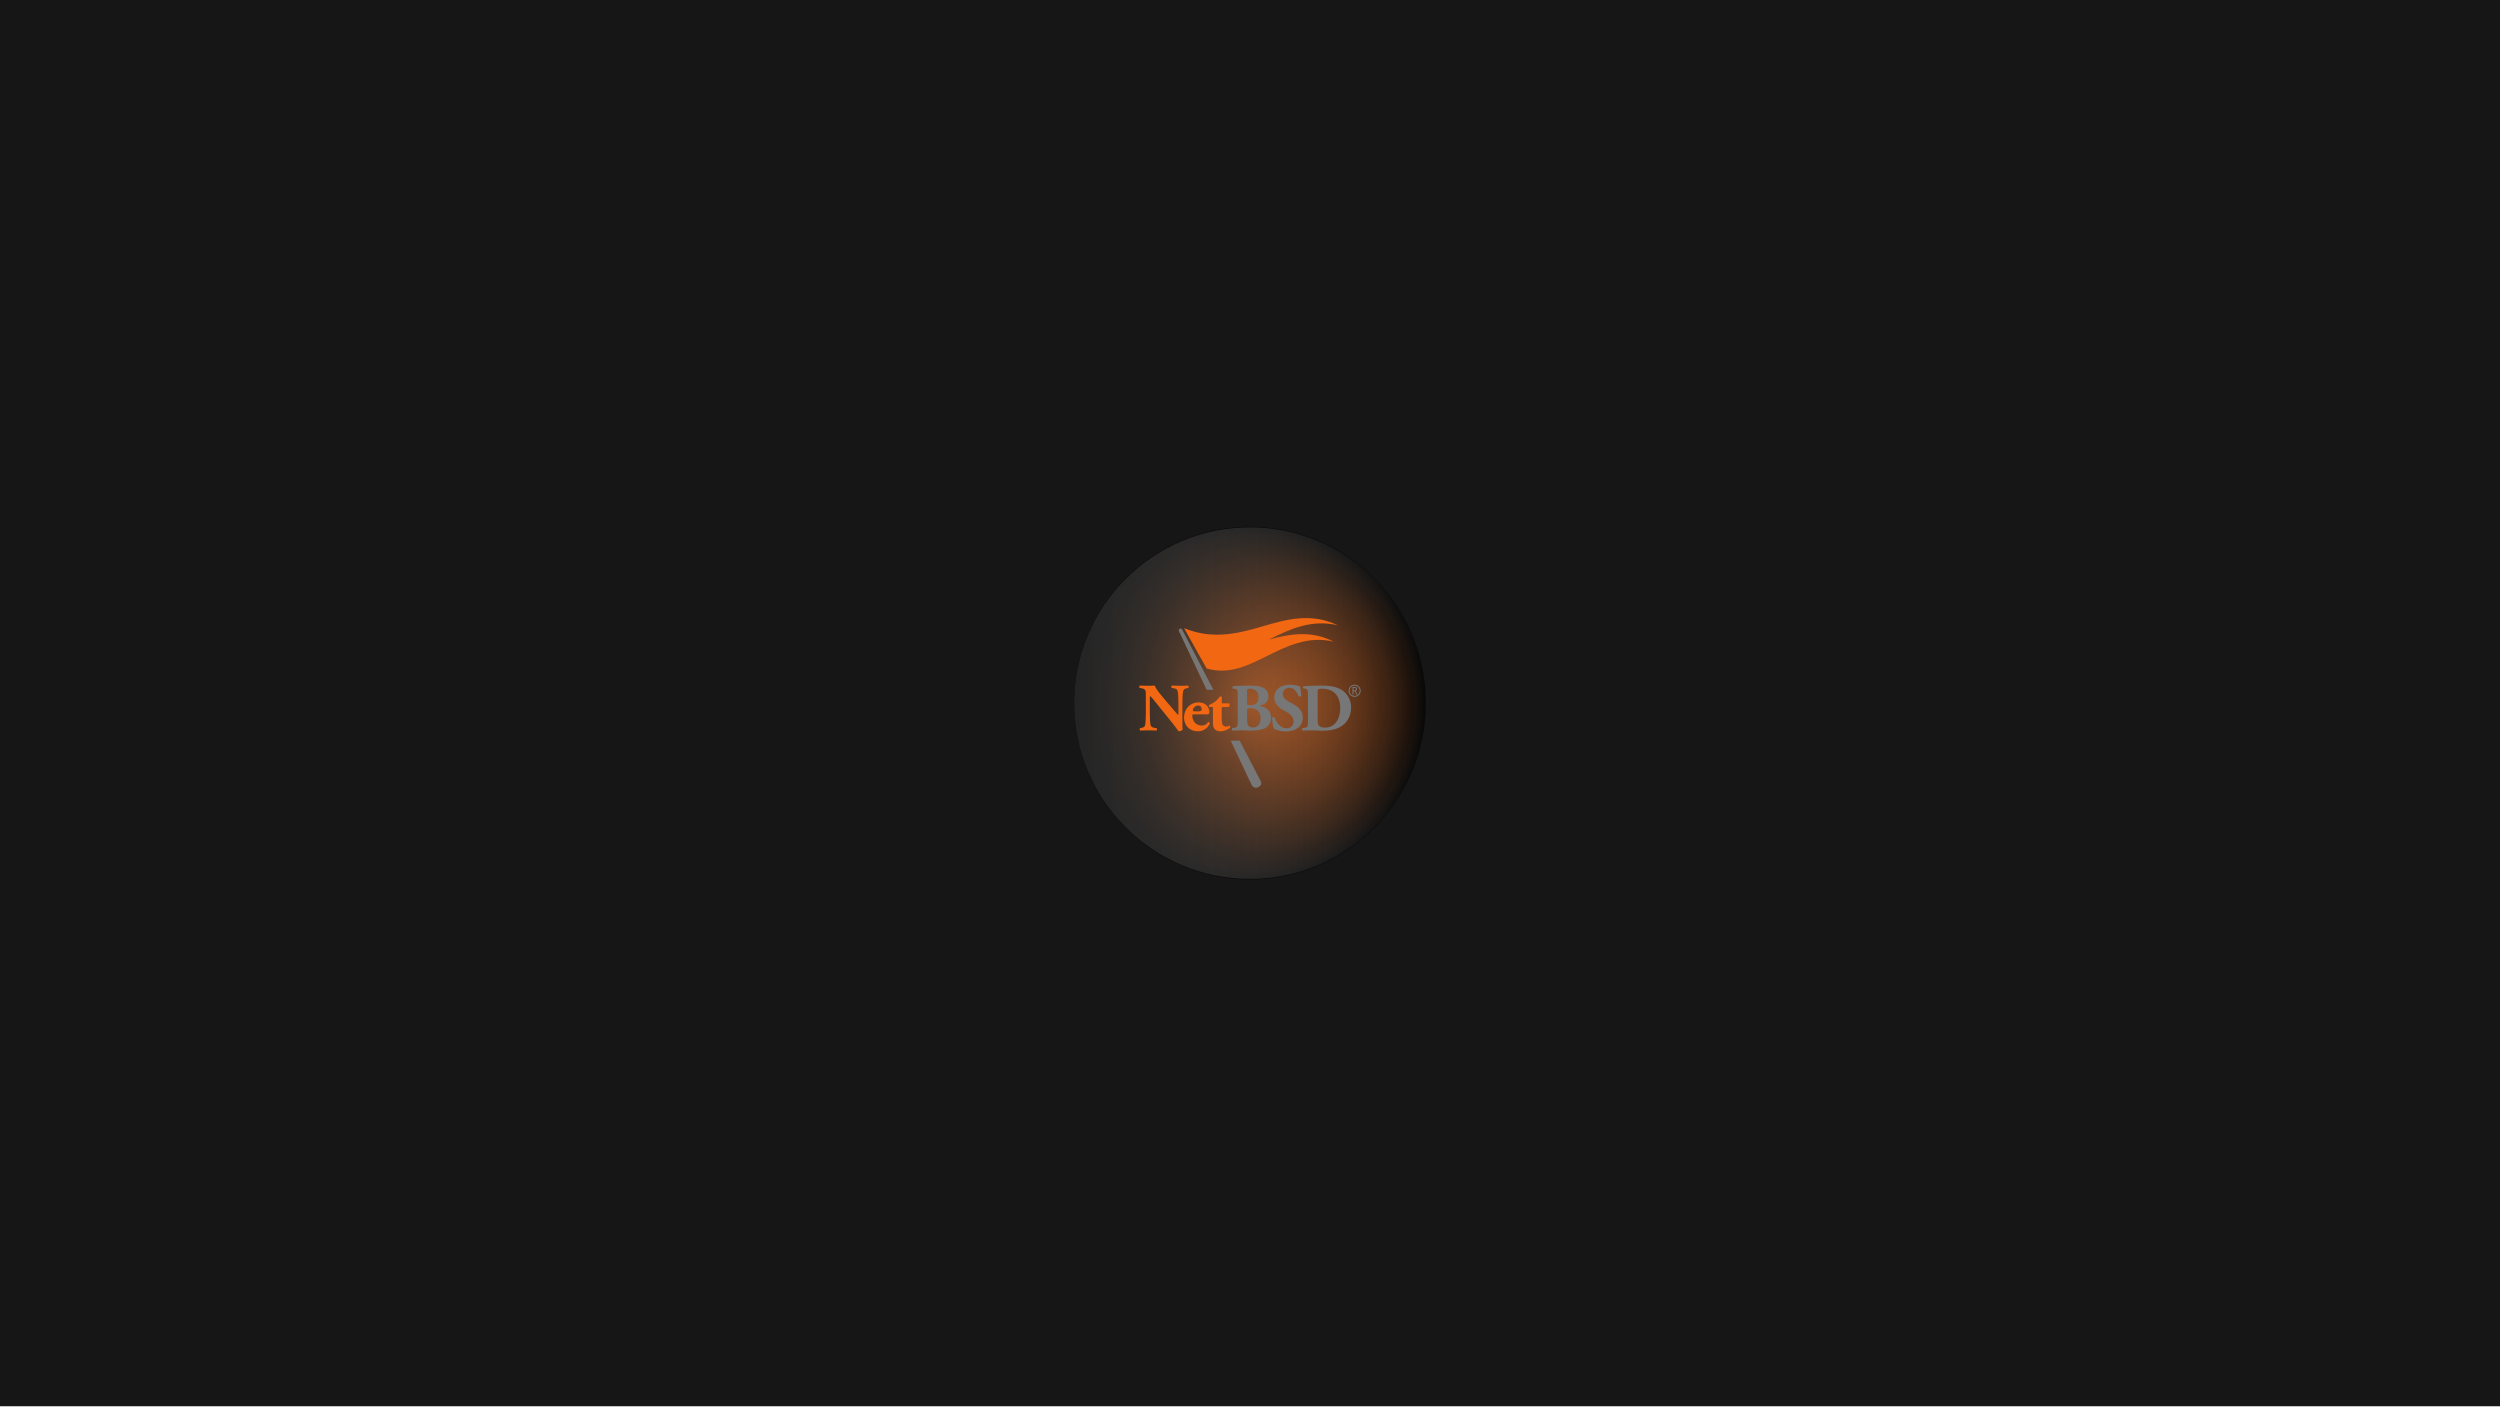
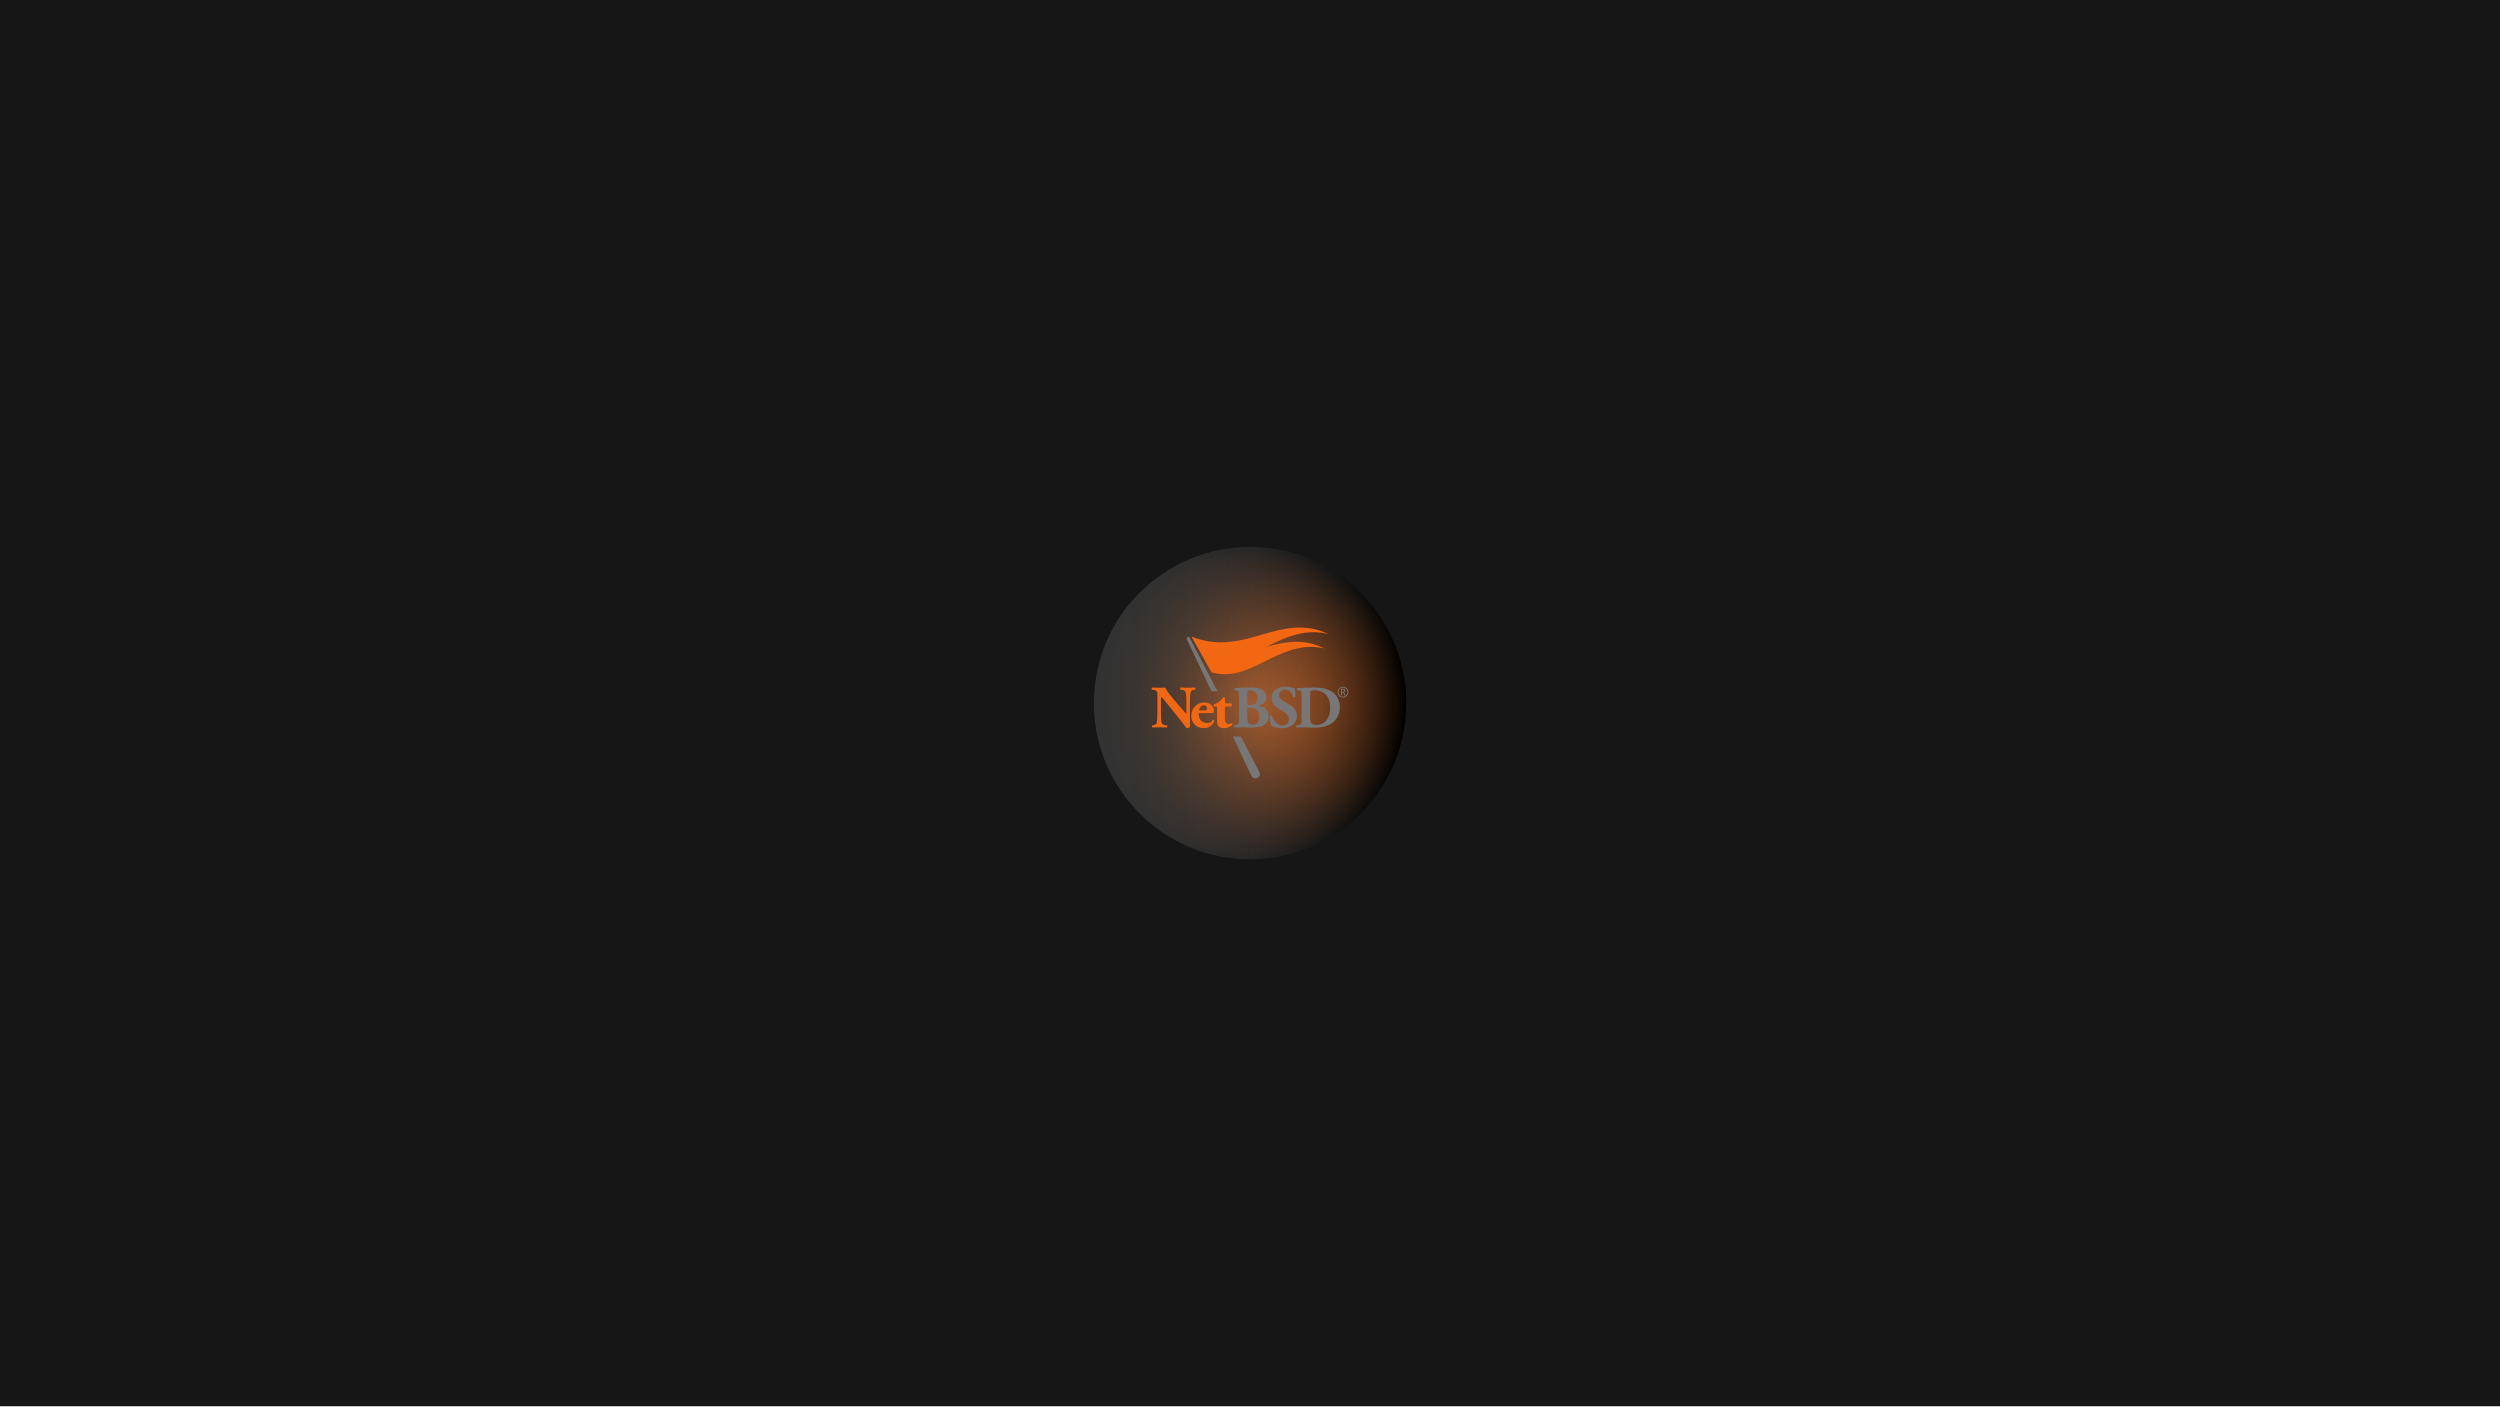
<svg xmlns="http://www.w3.org/2000/svg" xmlns:ns1="http://www.openswatchbook.org/uri/2009/osb" xmlns:xlink="http://www.w3.org/1999/xlink" id="svg3004" version="1.1" width="1920" height="1080" xml:space="preserve">
  <defs id="defs3008">
    <linearGradient id="linearGradient3787">
      <stop style="stop-color:#000000;stop-opacity:1;" offset="0" id="stop3789" />
      <stop style="stop-color:#000000;stop-opacity:0;" offset="1" id="stop3791" />
    </linearGradient>
    <linearGradient id="linearGradient5303">
      <stop style="stop-color:#f26711;stop-opacity:1;" offset="0" id="stop5305" />
      <stop style="stop-color:#f26711;stop-opacity:0;" offset="1" id="stop5307" />
    </linearGradient>
    <linearGradient id="linearGradient5267">
      <stop style="stop-color:#666666;stop-opacity:1;" offset="0" id="stop5269" />
      <stop style="stop-color:#666666;stop-opacity:0;" offset="1" id="stop5271" />
    </linearGradient>
    <linearGradient id="linearGradient5251" ns1:paint="solid">
      <stop style="stop-color:#666666;stop-opacity:1;" offset="0" id="stop5253" />
    </linearGradient>
    <radialGradient xlink:href="#linearGradient3787-8" id="radialGradient3795-9" cx="-318.889" cy="-292.917" fx="-318.889" fy="-292.917" r="125.556" gradientTransform="matrix(1,0,0,1.061947,0,18.14526)" gradientUnits="userSpaceOnUse" />
    <linearGradient id="linearGradient3787-8">
      <stop style="stop-color:#000000;stop-opacity:1;" offset="0" id="stop3789-9" />
      <stop style="stop-color:#000000;stop-opacity:0;" offset="1" id="stop3791-4" />
    </linearGradient>
    <radialGradient r="125.556" fy="-292.917" fx="-318.889" cy="-292.917" cx="-318.889" gradientTransform="matrix(1,0,0,1.061947,0,18.14526)" gradientUnits="userSpaceOnUse" id="radialGradient3812" xlink:href="#linearGradient3787-8" />
    <radialGradient xlink:href="#linearGradient5303" id="radialGradient3847" gradientUnits="userSpaceOnUse" gradientTransform="matrix(1,0,0,0.9338842,0,-24.21576)" cx="-163.148" cy="-366.263" fx="-163.148" fy="-366.263" r="144.094" />
    <radialGradient xlink:href="#linearGradient3787" id="radialGradient3849" gradientUnits="userSpaceOnUse" gradientTransform="matrix(1,0,0,1.061947,0,18.14526)" cx="-318.889" cy="-292.917" fx="-318.889" fy="-292.917" r="125.556" />
    <linearGradient xlink:href="#linearGradient5267" id="linearGradient3851" gradientUnits="userSpaceOnUse" x1="-395.365" y1="-212.642" x2="4.763" y2="-212.642" />
    <linearGradient xlink:href="#linearGradient5267" id="linearGradient7048" gradientUnits="userSpaceOnUse" x1="-395.365" y1="-212.642" x2="4.763" y2="-212.642" />
    <radialGradient xlink:href="#linearGradient3787" id="radialGradient7050" gradientUnits="userSpaceOnUse" gradientTransform="matrix(1,0,0,1.061947,0,18.14526)" cx="-318.889" cy="-292.917" fx="-318.889" fy="-292.917" r="125.556" />
    <radialGradient xlink:href="#linearGradient5303" id="radialGradient7052" gradientUnits="userSpaceOnUse" gradientTransform="matrix(1,0,0,0.9338842,0,-24.21576)" cx="-163.148" cy="-366.263" fx="-163.148" fy="-366.263" r="144.094" />
    <radialGradient xlink:href="#linearGradient5303" id="radialGradient7070" gradientUnits="userSpaceOnUse" gradientTransform="matrix(1,0,0,0.9338842,0,-24.21576)" cx="-163.148" cy="-366.263" fx="-163.148" fy="-366.263" r="144.094" />
    <radialGradient xlink:href="#linearGradient3787" id="radialGradient7072" gradientUnits="userSpaceOnUse" gradientTransform="matrix(1,0,0,1.061947,0,18.14526)" cx="-318.889" cy="-292.917" fx="-318.889" fy="-292.917" r="125.556" />
    <linearGradient xlink:href="#linearGradient5267" id="linearGradient7074" gradientUnits="userSpaceOnUse" x1="-395.365" y1="-212.642" x2="4.763" y2="-212.642" />
    <linearGradient xlink:href="#linearGradient5267-2" id="linearGradient3045" gradientUnits="userSpaceOnUse" x1="-395.365" y1="-212.642" x2="4.763" y2="-212.642" />
    <linearGradient id="linearGradient5267-2">
      <stop style="stop-color:#666666;stop-opacity:1;" offset="0" id="stop5269-5" />
      <stop style="stop-color:#666666;stop-opacity:0;" offset="1" id="stop5271-0" />
    </linearGradient>
    <radialGradient xlink:href="#linearGradient5303-0" id="radialGradient3047" gradientUnits="userSpaceOnUse" gradientTransform="matrix(1,0,0,0.9338842,0,-24.21576)" cx="-163.148" cy="-366.263" fx="-163.148" fy="-366.263" r="144.094" />
    <linearGradient id="linearGradient5303-0">
      <stop style="stop-color:#f26711;stop-opacity:1;" offset="0" id="stop5305-0" />
      <stop style="stop-color:#f26711;stop-opacity:0;" offset="1" id="stop5307-7" />
    </linearGradient>
    <radialGradient xlink:href="#linearGradient3787-6" id="radialGradient3049" gradientUnits="userSpaceOnUse" gradientTransform="matrix(1,0,0,1.061947,0,18.14526)" cx="-318.889" cy="-292.917" fx="-318.889" fy="-292.917" r="125.556" />
    <linearGradient id="linearGradient3787-6">
      <stop style="stop-color:#000000;stop-opacity:1;" offset="0" id="stop3789-5" />
      <stop style="stop-color:#000000;stop-opacity:0;" offset="1" id="stop3791-42" />
    </linearGradient>
    <radialGradient r="125.556" fy="-292.917" fx="-318.889" cy="-292.917" cx="-318.889" gradientTransform="matrix(1,0,0,1.061947,0,18.14526)" gradientUnits="userSpaceOnUse" id="radialGradient3087" xlink:href="#linearGradient3787-6" />
    <radialGradient xlink:href="#linearGradient3787-3" id="radialGradient3816" gradientUnits="userSpaceOnUse" gradientTransform="matrix(1,0,0,1.061947,0,18.14526)" cx="-318.889" cy="-292.917" fx="-318.889" fy="-292.917" r="125.556" />
    <linearGradient id="linearGradient3787-3">
      <stop style="stop-color:#000000;stop-opacity:1;" offset="0" id="stop3789-4" />
      <stop style="stop-color:#000000;stop-opacity:0;" offset="1" id="stop3791-0" />
    </linearGradient>
    <radialGradient xlink:href="#linearGradient5303-3" id="radialGradient3814" gradientUnits="userSpaceOnUse" gradientTransform="matrix(1,0,0,0.9338842,0,-24.21576)" cx="-163.148" cy="-366.263" fx="-163.148" fy="-366.263" r="144.094" />
    <linearGradient id="linearGradient5303-3">
      <stop style="stop-color:#f26711;stop-opacity:1;" offset="0" id="stop5305-6" />
      <stop style="stop-color:#f26711;stop-opacity:0;" offset="1" id="stop5307-5" />
    </linearGradient>
    <linearGradient xlink:href="#linearGradient5267-4" id="linearGradient3812" gradientUnits="userSpaceOnUse" x1="-395.365" y1="-212.642" x2="4.763" y2="-212.642" />
    <linearGradient id="linearGradient5267-4">
-       <stop style="stop-color:#242424;stop-opacity:1;" offset="0" id="stop5269-2" />
+       <stop style="stop-color:#323232;stop-opacity:1;" offset="0" id="stop5269-2" />
      <stop style="stop-color:#666666;stop-opacity:0;" offset="1" id="stop5271-4" />
    </linearGradient>
    <linearGradient xlink:href="#linearGradient5267-4" id="linearGradient3832" gradientUnits="userSpaceOnUse" x1="-395.365" y1="-212.642" x2="4.763" y2="-212.642" />
    <radialGradient xlink:href="#linearGradient5303-3" id="radialGradient3834" gradientUnits="userSpaceOnUse" gradientTransform="matrix(1,0,0,0.9338842,0,-24.21576)" cx="-163.148" cy="-366.263" fx="-163.148" fy="-366.263" r="144.094" />
    <radialGradient xlink:href="#linearGradient3787-3" id="radialGradient3836" gradientUnits="userSpaceOnUse" gradientTransform="matrix(1,0,0,1.061947,0,18.14526)" cx="-318.889" cy="-292.917" fx="-318.889" fy="-292.917" r="125.556" />
    <linearGradient xlink:href="#linearGradient5267-4" id="linearGradient3835" gradientUnits="userSpaceOnUse" x1="-395.365" y1="-212.642" x2="4.763" y2="-212.642" />
    <radialGradient xlink:href="#linearGradient5303-3" id="radialGradient3837" gradientUnits="userSpaceOnUse" gradientTransform="matrix(1,0,0,0.9338842,0,-24.21576)" cx="-163.148" cy="-366.263" fx="-163.148" fy="-366.263" r="144.094" />
    <radialGradient xlink:href="#linearGradient3787-3" id="radialGradient3839" gradientUnits="userSpaceOnUse" gradientTransform="matrix(1,0,0,1.061947,0,18.14526)" cx="-318.889" cy="-292.917" fx="-318.889" fy="-292.917" r="125.556" />
+     <linearGradient xlink:href="#linearGradient5267-4" id="linearGradient3838" gradientUnits="userSpaceOnUse" x1="-395.365" y1="-212.642" x2="4.763" y2="-212.642" />
+     <radialGradient xlink:href="#linearGradient5303-3" id="radialGradient3840" gradientUnits="userSpaceOnUse" gradientTransform="matrix(1,0,0,0.9338842,0,-24.21576)" cx="-163.148" cy="-366.263" fx="-163.148" fy="-366.263" r="144.094" />
+     <radialGradient xlink:href="#linearGradient3787-3" id="radialGradient3842" gradientUnits="userSpaceOnUse" gradientTransform="matrix(1,0,0,1.061947,0,18.14526)" cx="-318.889" cy="-292.917" fx="-318.889" fy="-292.917" r="125.556" />
+     <radialGradient xlink:href="#linearGradient3787-3" id="radialGradient3861" gradientUnits="userSpaceOnUse" gradientTransform="matrix(1,0,0,1.061947,0,18.14526)" cx="-318.889" cy="-292.917" fx="-318.889" fy="-292.917" r="125.556" />
+     <radialGradient xlink:href="#linearGradient5303-3" id="radialGradient3863" gradientUnits="userSpaceOnUse" gradientTransform="matrix(1,0,0,0.9338842,0,-24.21576)" cx="-163.148" cy="-366.263" fx="-163.148" fy="-366.263" r="144.094" />
+     <linearGradient xlink:href="#linearGradient5267-4" id="linearGradient3865" gradientUnits="userSpaceOnUse" x1="-395.365" y1="-212.642" x2="4.763" y2="-212.642" />
  </defs>
  <g id="g3012" transform="matrix(1.25,0,0,-1.25,0,1080)">
    <rect style="fill:#161616;fill-opacity:1;stroke:none" id="rect3036" width="1536" height="864" x="0" y="-864" transform="scale(1,-1)" />
-     <g id="g3841">
-       <path transform="matrix(1.08777,0,0,-1.008,913.295,91.62002)" d="m -34.286,-337.679 a 99.286,107.143 0 1 1 -198.571,0 99.286,107.143 0 1 1 198.571,0 z" id="path3219" style="fill:#080808;fill-opacity:1;fill-rule:nonzero;stroke:none" />
-       <path transform="matrix(0,0.860177,0.81,0,1005.263,706.3009)" d="m -193.333,-292.917 a 125.556,133.333 0 1 1 -251.111,0 125.556,133.333 0 1 1 251.111,0 z" id="path5277" style="opacity:0.75;fill:url(#radialGradient3839);fill-opacity:1;fill-rule:evenodd;stroke:none" />
-       <path transform="matrix(0,0.7495107,0.8025735,0,1061.953,554.281)" d="m -19.054,-366.263 a 144.094,134.567 0 1 1 -288.188,0 144.094,134.567 0 1 1 288.188,0 z" id="path5275" style="fill:url(#radialGradient3837);fill-opacity:1;fill-rule:evenodd;stroke:none" />
-       <path transform="matrix(0.5398262,0,0,-0.5813513,873.4286,308.3803)" d="m 4.763,-212.642 a 200.064,185.774 0 1 1 -400.129,0 200.064,185.774 0 1 1 400.129,0 z" id="path3806" style="fill:url(#linearGradient3835);fill-opacity:1;fill-rule:evenodd;stroke:none" />
+     <g id="g3844" transform="matrix(0.8888887,0,0,0.8888887,85.33348,48.00006)">
+       <path transform="matrix(1.08777,0,0,-1.008,913.295,91.62002)" d="m -34.286,-337.679 c 0,59.173 -44.452,107.143 -99.286,107.143 -54.834,0 -99.286,-47.969 -99.286,-107.143 0,-59.173 44.452,-107.143 99.286,-107.143 54.834,0 99.286,47.969 99.286,107.143 z" id="path3219" style="fill:#000000;fill-opacity:1;fill-rule:nonzero;stroke:none" />
+       <path transform="matrix(0,0.860177,0.81,0,1005.263,706.3009)" d="m -193.333,-292.917 c 0,73.638 -56.213,133.333 -125.556,133.333 -69.342,0 -125.556,-59.695 -125.556,-133.333 0,-73.638 56.213,-133.333 125.556,-133.333 69.342,0 125.556,59.695 125.556,133.333 z" id="path5277" style="opacity:0.75;fill:url(#radialGradient3861);fill-opacity:1;fill-rule:evenodd;stroke:none" />
+       <path transform="matrix(0,0.7495107,0.8025735,0,1061.953,554.281)" d="m -19.054,-366.263 c 0,74.319 -64.513,134.567 -144.094,134.567 -79.581,0 -144.094,-60.248 -144.094,-134.567 0,-74.319 64.513,-134.567 144.094,-134.567 79.581,0 144.094,60.248 144.094,134.567 z" id="path5275" style="fill:url(#radialGradient3863);fill-opacity:1;fill-rule:evenodd;stroke:none" />
+       <path transform="matrix(0.5398262,0,0,-0.5813513,873.4286,308.3803)" d="m 4.763,-212.642 c 0,102.6 -89.572,185.774 -200.064,185.774 -110.493,0 -200.064,-83.174 -200.064,-185.774 0,-102.6 89.572,-185.774 200.064,-185.774 110.493,0 200.064,83.174 200.064,185.774 z" id="path3806" style="fill:url(#linearGradient3865);fill-opacity:1;fill-rule:evenodd;stroke:none" />
      <g transform="matrix(0.03148026,0,0,0.0314803,700.0053,380.0085)" id="g3014">
        <path id="path3016" style="fill:#777777;fill-opacity:1;fill-rule:nonzero;stroke:none" d="m 834,3091.06 c 0,0 -12.27,28.54 -46.871,9.44 -28.77,-15.96 -13.809,-45.43 -13.809,-45.43 l 540.69,-1143.34 131.16,0 -611.182,1179.33" />
        <path id="path3018" style="fill:#777777;fill-opacity:1;fill-rule:nonzero;stroke:none" d="m 2368.8,129.32 -409.04,789.41 -176.15,0 410.89,-868.808 c 0,0 41.41,-81.773 130.26,-36.57 88.82,45.199 44.06,115.968 44.06,115.968" />
        <path id="path3020" style="fill:#f26711;fill-opacity:1;fill-rule:nonzero;stroke:none" d="m 3876.46,3169.4 c -512.64,246.04 -976.45,128.54 -1495.2,-26.7 -522.23,-156.2 -986.75,-240.74 -1508.58,-27.83 56.851,-101.58 85.308,-152.36 142.19,-253.86 52.22,-93.37 104.51,-186.73 156.75,-280.06 56.87,-101.56 85.3,-152.3 142.18,-253.84 415.48,-117.43 759.56,34.86 1128.77,219.44 443.36,221.52 843.83,420.81 1350.39,305.34 -428.09,214.37 -816.17,161.24 -1263.79,39.8 438.24,223.1 850.84,396.62 1347.29,277.71" />
        <path id="path3022" style="fill:#f26711;fill-opacity:1;fill-rule:nonzero;stroke:none" d="m 840.762,1344.47 c 0,-85.64 0,-168.57 2.629,-212.09 -9.2,-15.74 -46.082,-30.3 -77.68,-30.3 -1.332,0 -44.801,67.2 -106.691,143.63 l -304.25,376.73 c -75.051,94.85 -119.84,148.83 -143.551,168.6 -6.571,-13.15 -6.571,-35.53 -6.571,-84.28 l 0,-255.59 c 0,-106.7 5.25,-205.46 19.75,-241.06 11.864,-27.64 42.141,-35.55 76.383,-42.1 l 36.879,-5.3 c 10.52,-10.56 7.899,-38.24 0,-46.07 -71.121,2.57 -123.801,3.95 -176.48,3.95 -48.731,0 -97.45,-1.38 -147.489,-3.95 -7.91,7.83 -10.543,35.51 0,46.07 l 22.379,3.96 c 35.559,7.91 60.57,15.8 72.418,43.44 13.172,35.6 18.453,134.36 18.453,241.06 l 0,334.61 c 0,72.42 0,93.48 -9.222,111.93 -9.231,22.4 -28.981,35.59 -75.078,44.79 l -36.859,5.29 c -9.223,10.54 -7.91,42.15 5.25,46.08 61.91,-2.57 127.75,-3.93 181.77,-3.93 44.769,0 82.969,1.32 110.629,3.94 13.191,-59.27 98.789,-159.35 217.308,-300.33 l 110.633,-130.42 c 59.277,-68.5 96.149,-114.56 126.457,-144.9 5.262,13.2 5.262,35.62 5.262,59.28 l 0,181.81 c 0,106.68 -5.262,205.48 -19.77,241.1 -11.859,27.62 -40.82,35.49 -76.379,42.08 l -35.57,5.29 c -10.519,10.54 -7.891,38.19 0,46.08 71.141,-2.57 122.5,-3.93 176.5,-3.93 48.707,0 96.141,1.32 147.508,3.94 7.91,-7.9 10.519,-35.55 0,-46.11 l -23.707,-3.93 c -34.231,-7.93 -59.274,-15.8 -71.141,-43.49 -14.461,-35.55 -19.75,-134.35 -19.75,-241.07 l 0,-314.83" />
        <path id="path3024" style="fill:#f26711;fill-opacity:1;fill-rule:nonzero;stroke:none" d="m 1153.67,1490.7 c 18.47,0 39.51,2.67 54.03,11.84 6.58,4.03 9.18,17.21 9.18,30.28 0,43.49 -25,72.49 -69.78,72.49 -55.33,0 -102.73,-52.69 -102.73,-94.82 0,-18.48 18.42,-19.79 60.58,-19.79 l 48.72,0 z m -86.9,-57.95 c -30.29,0 -32.94,-2.61 -32.94,-23.69 0,-98.82 63.23,-194.97 185.7,-194.97 36.89,0 86.94,7.87 122.49,68.49 14.49,2.62 34.25,-7.91 34.25,-30.26 -54.01,-111.99 -151.46,-150.24 -230.49,-150.24 -177.8,0 -273.928,125.19 -273.928,268.77 0,165.98 119.847,295.09 284.468,295.09 136.96,0 210.72,-88.26 210.72,-189.73 0,-25.02 -6.58,-43.46 -47.39,-43.46 l -252.88,0" />
        <path id="path3026" style="fill:#f26711;fill-opacity:1;fill-rule:nonzero;stroke:none" d="m 1626.73,1576.31 c -17.11,0 -18.43,-1.28 -18.43,-30.3 l 0,-197.53 c 0,-73.81 0,-155.49 92.19,-155.49 18.44,0 39.5,9.21 55.33,19.74 13.14,-3.92 21.05,-18.4 18.4,-34.22 -36.87,-39.5 -107.98,-76.43 -189.63,-76.43 -109.33,0 -147.51,63.25 -147.51,150.24 l 0,293.69 c 0,27.7 -1.32,30.3 -25.03,30.3 l -40.81,0 c -14.5,5.37 -18.45,31.64 -7.92,40.89 40.82,14.44 77.7,38.19 109.32,59.24 23.7,17.11 56.64,44.75 97.46,102.8 9.2,5.23 32.93,3.88 39.52,-6.62 l 0,-98.81 c 0,-25.01 1.32,-26.33 25.02,-26.33 l 117.23,0 c 6.58,-5.25 10.52,-13.2 10.52,-25.04 0,-14.49 -3.94,-38.16 -17.11,-46.13 l -118.56,0" />
        <path id="path3028" style="fill:#777777;fill-opacity:1;fill-rule:nonzero;stroke:none" d="m 2102.36,1343.19 c 0,-102.76 13.18,-167.29 115.93,-167.29 97.46,0 148.81,75.06 148.81,181.78 0,114.61 -65.86,194.94 -192.27,194.94 -72.46,0 -72.46,-1.3 -72.46,-54.03 l 0,-155.38 -0.01,-0.02 z m 0,304.29 c 0,-34.28 1.34,-36.86 69.82,-36.86 113.26,0 155.41,72.4 155.41,151.45 0,114.6 -71.13,171.25 -162.01,171.25 -61.88,0 -63.22,-10.58 -63.22,-68.52 l 0,-217.32 z m -181.76,127.79 c 0,133.01 -2.63,147.47 -57.94,154.1 l -35.57,5.3 c -11.85,6.59 -14.49,46.09 5.28,47.41 100.1,6.57 196.24,11.87 327.97,11.87 126.41,0 210.74,-14.52 268.65,-48.78 56.64,-34.24 90.86,-89.59 90.86,-167.26 0,-110.68 -93.49,-154.14 -134.31,-164.71 -13.19,-2.58 -26.37,-7.89 -26.37,-14.47 0,-3.94 6.62,-7.86 18.48,-10.54 104.04,-22.41 192.26,-90.84 193.59,-218.6 1.33,-121.21 -71.11,-192.36 -154.06,-221.37 -83.01,-28.97 -181.76,-32.92 -262.11,-32.92 -47.4,0 -97.45,5.32 -135.66,5.32 -64.56,0 -129.09,-1.37 -204.14,-3.98 -10.52,7.89 -10.52,42.12 0,46.07 l 38.2,7.92 c 59.25,11.84 67.16,21.07 67.16,139.63 l 0,465.01" />
        <path id="path3030" style="fill:#777777;fill-opacity:1;fill-rule:nonzero;stroke:none" d="m 2858.47,1099.5 c -121.14,0 -196.23,34.25 -223.87,50.03 -25.02,28.98 -42.13,123.82 -42.13,213.41 9.2,17.1 39.51,18.45 50.04,3.96 26.33,-85.62 114.55,-206.8 226.52,-206.8 97.44,0 142.25,67.17 142.25,133.01 0,106.69 -100.08,169.92 -179.12,209.43 -94.83,47.48 -197.56,126.46 -198.85,256.91 0,148.83 114.59,251.62 305.55,251.62 43.45,0 97.44,-5.3 150.15,-21.13 17.11,-5.26 28.95,-7.86 44.77,-10.51 10.49,-28.98 23.71,-100.12 23.71,-188.39 -6.6,-15.77 -39.53,-17.11 -51.37,-3.99 -22.4,67.23 -79.06,163.4 -173.88,163.4 -86.9,0 -134.3,-56.67 -134.3,-122.49 0,-60.62 53.94,-115.91 119.8,-150.17 l 86.96,-46.15 c 81.64,-43.46 185.7,-119.84 185.7,-264.74 0,-162.04 -133.07,-267.4 -331.93,-267.4" />
        <path id="path3032" style="fill:#777777;fill-opacity:1;fill-rule:nonzero;stroke:none" d="m 3479.68,1359.03 c 0,-72.49 2.65,-119.89 26.33,-147.57 23.75,-26.36 61.91,-38.2 109.33,-38.2 227.83,0 305.55,202.81 305.55,382 0,237.12 -125.12,378.06 -363.52,378.06 -35.5,0 -60.58,-6.59 -68.47,-17.17 -7.91,-10.51 -9.22,-35.53 -9.22,-76.34 l 0,-480.8 0,0.02 z m -188.32,417.55 c 0,125.13 -2.64,150.15 -63.23,156.74 l -25.01,2.61 c -13.15,6.59 -13.15,44.83 2.65,46.15 110.63,6.57 213.34,11.87 352.97,11.87 107.99,0 215.96,-10.62 306.86,-43.5 172.55,-61.9 267.34,-217.34 267.34,-381.97 0,-176.55 -84.28,-318.84 -235.72,-393.9 -89.55,-44.82 -197.58,-61.88 -333.23,-61.88 -61.87,0 -127.79,7.92 -175.17,7.92 -63.24,0 -130.41,-1.37 -205.45,-3.98 -10.53,7.89 -10.53,39.49 0,46.07 l 40.82,6.59 c 59.26,10.52 67.17,19.74 67.17,140.96 l 0,466.32" />
        <path id="path3034" style="fill:#777777;fill-opacity:1;fill-rule:nonzero;stroke:none" d="m 4083.45,1892.85 c 0,32.61 11.57,60.48 34.72,83.57 23.14,23.09 51.04,34.65 83.65,34.65 32.6,0 60.47,-11.56 83.56,-34.65 23.07,-23.09 34.62,-50.96 34.62,-83.57 0,-32.64 -11.55,-60.51 -34.62,-83.67 -23.09,-23.14 -50.96,-34.72 -83.56,-34.72 -32.61,0 -60.51,11.58 -83.65,34.72 -23.15,23.16 -34.72,51.03 -34.72,83.67 z m 217.17,0 c 0,27.32 -9.62,50.62 -28.9,69.91 -19.28,19.27 -42.56,28.92 -69.9,28.92 -27.32,0 -50.66,-9.65 -69.99,-28.92 -19.34,-19.29 -29,-42.59 -29,-69.91 0,-27.33 9.66,-50.66 29,-70 19.33,-19.3 42.67,-28.99 69.99,-28.99 27.34,0 50.62,9.69 69.9,28.99 19.28,19.34 28.9,42.67 28.9,70 z m -62.07,-71.19 -37.09,62.7 -21.06,0 0,-62.7 -20.68,0 0,145.43 37.32,0 c 35.02,0 52.52,-13.43 52.52,-40.25 0,-18.66 -9.42,-31.86 -28.26,-39.55 l 39.88,-65.63 -22.63,0 z m -58.15,127.82 0,-48.62 c 1.74,-0.24 6.28,-0.33 13.6,-0.33 13.5,0 22.59,1.72 27.24,5.18 4.66,3.47 6.99,10.07 6.99,19.83 0,16.08 -10.48,24.12 -31.42,24.12 l -8.2,0 -8.21,-0.18" />
      </g>
    </g>
  </g>
</svg>
